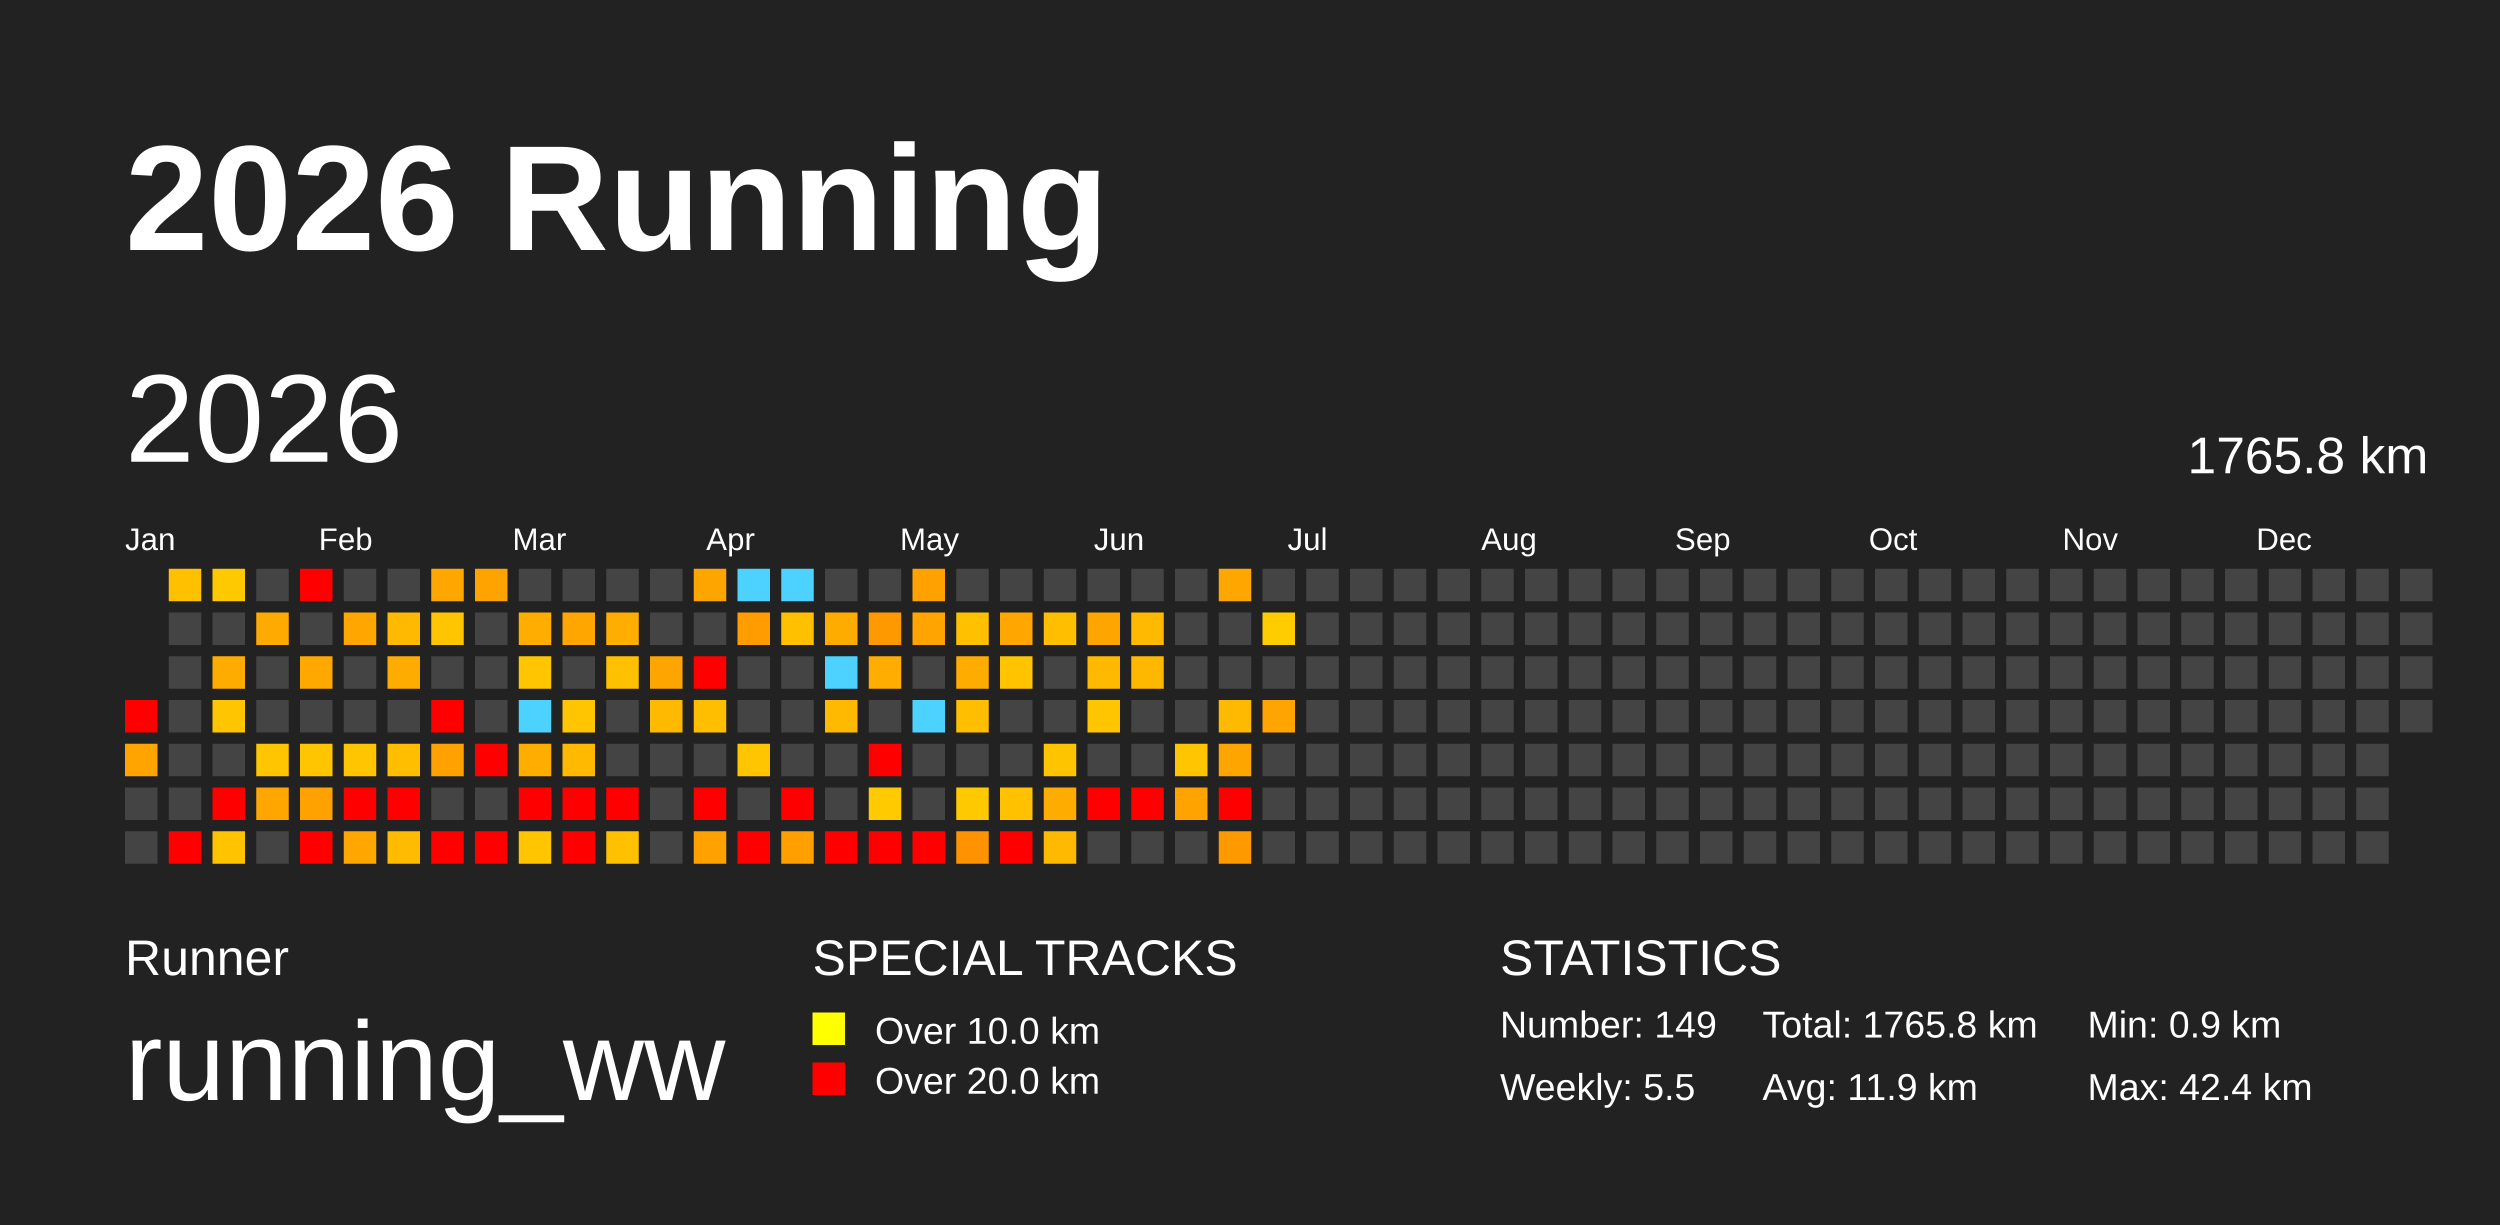
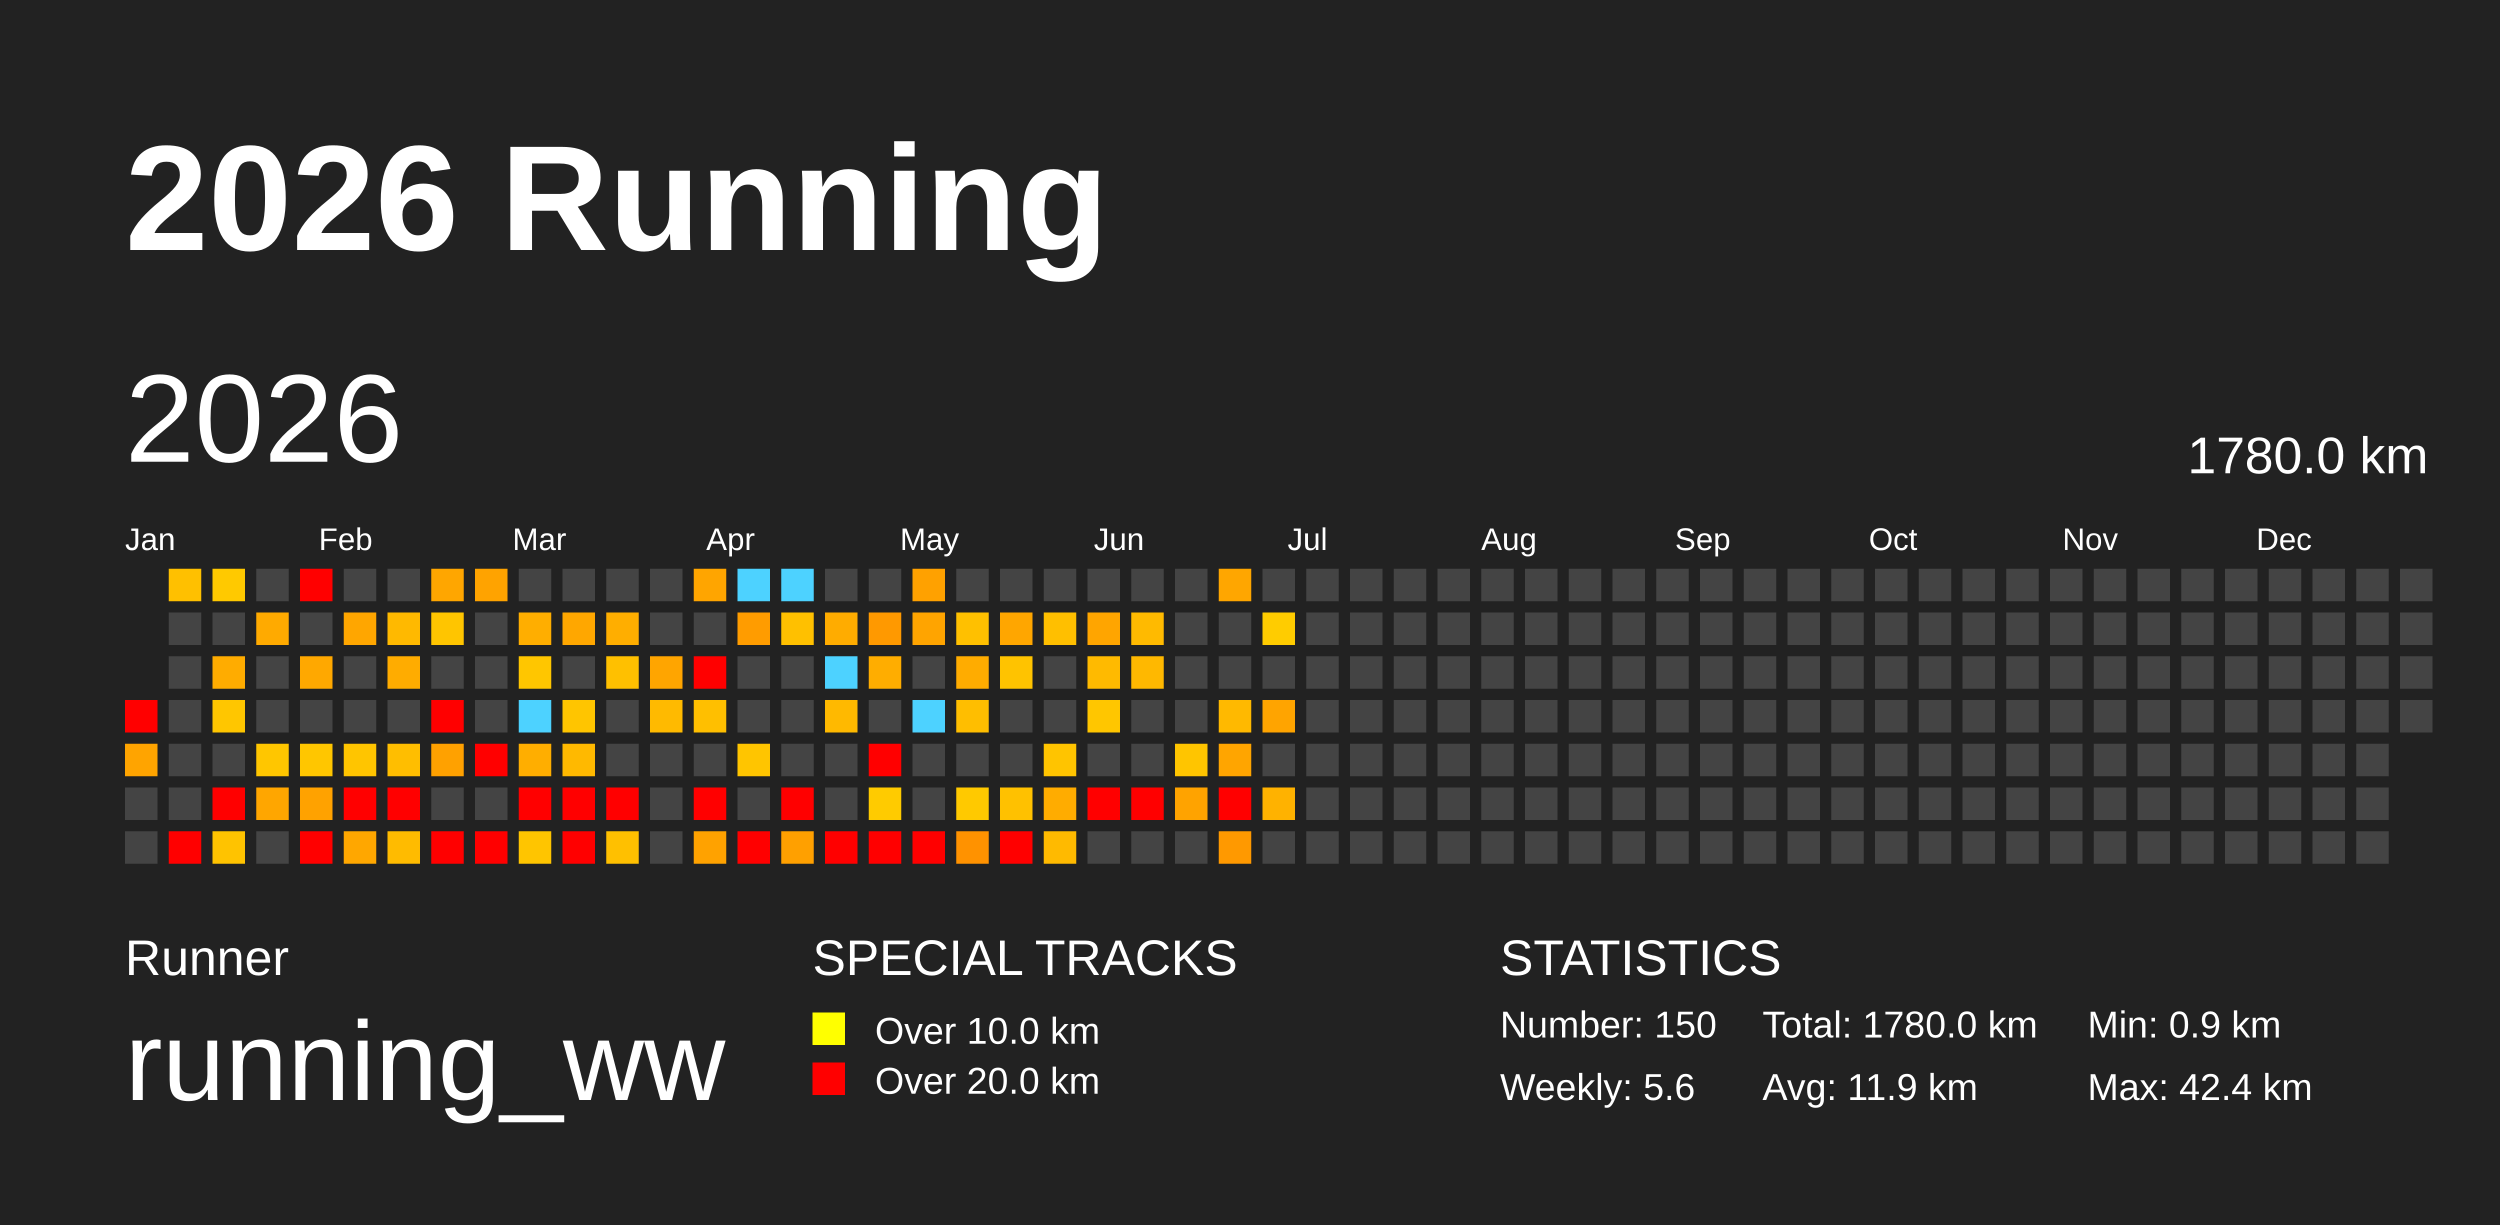
<svg xmlns="http://www.w3.org/2000/svg" baseProfile="full" height="98mm" version="1.1" viewBox="0,0,200,98" width="200mm">
  <defs />
  <rect fill="#222222" height="98" width="200" x="0" y="0" />
  <text fill="#FFFFFF" style="font-size:12px; font-family:Arial; font-weight:bold;" x="10" y="20">2026 Running</text>
  <text fill="#FFFFFF" style="font-size:4px; font-family:Arial" x="10" y="78">Runner</text>
  <text fill="#FFFFFF" style="font-size:9px; font-family:Arial" x="10" y="88">running_ww</text>
  <text fill="#FFFFFF" style="font-size:4px; font-family:Arial" x="65" y="78">SPECIAL TRACKS</text>
  <rect fill="yellow" height="2.6" width="2.6" x="65" y="81" />
  <text fill="#FFFFFF" style="font-size:3px; font-family:Arial" x="70" y="83.5">Over 10.0 km</text>
  <rect fill="red" height="2.6" width="2.6" x="65" y="85" />
  <text fill="#FFFFFF" style="font-size:3px; font-family:Arial" x="70" y="87.5">Over 20.0 km</text>
  <text fill="#FFFFFF" style="font-size:4px; font-family:Arial" x="120" y="78">STATISTICS</text>
-   <text fill="#FFFFFF" style="font-size:3px; font-family:Arial" x="120" y="83">Number: 149</text>
-   <text fill="#FFFFFF" style="font-size:3px; font-family:Arial" x="120" y="88">Weekly: 5.5</text>
-   <text fill="#FFFFFF" style="font-size:3px; font-family:Arial" x="141" y="83">Total: 1765.8 km</text>
+   <text fill="#FFFFFF" style="font-size:3px; font-family:Arial" x="120" y="83">Number: 150</text>
+   <text fill="#FFFFFF" style="font-size:3px; font-family:Arial" x="120" y="88">Weekly: 5.6</text>
+   <text fill="#FFFFFF" style="font-size:3px; font-family:Arial" x="141" y="83">Total: 1780.0 km</text>
  <text fill="#FFFFFF" style="font-size:3px; font-family:Arial" x="141" y="88">Avg: 11.9 km</text>
  <text fill="#FFFFFF" style="font-size:3px; font-family:Arial" x="167" y="83">Min: 0.9 km</text>
  <text fill="#FFFFFF" style="font-size:3px; font-family:Arial" x="167" y="88">Max: 42.4 km</text>
  <text dominant-baseline="hanging" fill="#FFFFFF" style="font-size:10.0px; font-family:Arial;" x="10" y="30">2026</text>
-   <text dominant-baseline="hanging" fill="#FFFFFF" style="font-size:4.125px; font-family:Arial;" x="175" y="35">1765.8 km</text>
+   <text dominant-baseline="hanging" fill="#FFFFFF" style="font-size:4.125px; font-family:Arial;" x="175" y="35">1780.0 km</text>
  <text fill="#FFFFFF" style="font-size:2.5px; font-family:Arial" x="10.0" y="44">Jan</text>
  <text fill="#FFFFFF" style="font-size:2.5px; font-family:Arial" x="25.5" y="44">Feb</text>
  <text fill="#FFFFFF" style="font-size:2.5px; font-family:Arial" x="41.0" y="44">Mar</text>
  <text fill="#FFFFFF" style="font-size:2.5px; font-family:Arial" x="56.5" y="44">Apr</text>
  <text fill="#FFFFFF" style="font-size:2.5px; font-family:Arial" x="72.0" y="44">May</text>
  <text fill="#FFFFFF" style="font-size:2.5px; font-family:Arial" x="87.5" y="44">Jun</text>
  <text fill="#FFFFFF" style="font-size:2.5px; font-family:Arial" x="103.0" y="44">Jul</text>
  <text fill="#FFFFFF" style="font-size:2.5px; font-family:Arial" x="118.5" y="44">Aug</text>
  <text fill="#FFFFFF" style="font-size:2.5px; font-family:Arial" x="134.0" y="44">Sep</text>
  <text fill="#FFFFFF" style="font-size:2.5px; font-family:Arial" x="149.5" y="44">Oct</text>
  <text fill="#FFFFFF" style="font-size:2.5px; font-family:Arial" x="165.0" y="44">Nov</text>
  <text fill="#FFFFFF" style="font-size:2.5px; font-family:Arial" x="180.5" y="44">Dec</text>
  <rect fill="red" height="2.6" width="2.6" x="10.0" y="56.0" />
  <rect fill="#ffa400" height="2.6" width="2.6" x="10.0" y="59.5" />
  <rect fill="#444444" height="2.6" width="2.6" x="10.0" y="63.0" />
  <rect fill="#444444" height="2.6" width="2.6" x="10.0" y="66.5" />
  <rect fill="#ffc000" height="2.6" width="2.6" x="13.5" y="45.5" />
  <rect fill="#444444" height="2.6" width="2.6" x="13.5" y="49.0" />
  <rect fill="#444444" height="2.6" width="2.6" x="13.5" y="52.5" />
  <rect fill="#444444" height="2.6" width="2.6" x="13.5" y="56.0" />
  <rect fill="#444444" height="2.6" width="2.6" x="13.5" y="59.5" />
  <rect fill="#444444" height="2.6" width="2.6" x="13.5" y="63.0" />
  <rect fill="red" height="2.6" width="2.6" x="13.5" y="66.5" />
  <rect fill="#ffc900" height="2.6" width="2.6" x="17.0" y="45.5" />
  <rect fill="#444444" height="2.6" width="2.6" x="17.0" y="49.0" />
  <rect fill="#ffac00" height="2.6" width="2.6" x="17.0" y="52.5" />
  <rect fill="#ffc600" height="2.6" width="2.6" x="17.0" y="56.0" />
  <rect fill="#444444" height="2.6" width="2.6" x="17.0" y="59.5" />
  <rect fill="red" height="2.6" width="2.6" x="17.0" y="63.0" />
  <rect fill="#ffc300" height="2.6" width="2.6" x="17.0" y="66.5" />
  <rect fill="#444444" height="2.6" width="2.6" x="20.5" y="45.5" />
  <rect fill="#ffaa00" height="2.6" width="2.6" x="20.5" y="49.0" />
  <rect fill="#444444" height="2.6" width="2.6" x="20.5" y="52.5" />
  <rect fill="#444444" height="2.6" width="2.6" x="20.5" y="56.0" />
  <rect fill="#ffc600" height="2.6" width="2.6" x="20.5" y="59.5" />
  <rect fill="#ffa600" height="2.6" width="2.6" x="20.5" y="63.0" />
  <rect fill="#444444" height="2.6" width="2.6" x="20.5" y="66.5" />
  <rect fill="red" height="2.6" width="2.6" x="24.0" y="45.5" />
  <rect fill="#444444" height="2.6" width="2.6" x="24.0" y="49.0" />
  <rect fill="#ffa800" height="2.6" width="2.6" x="24.0" y="52.5" />
  <rect fill="#444444" height="2.6" width="2.6" x="24.0" y="56.0" />
  <rect fill="#ffc600" height="2.6" width="2.6" x="24.0" y="59.5" />
  <rect fill="#ffa200" height="2.6" width="2.6" x="24.0" y="63.0" />
  <rect fill="red" height="2.6" width="2.6" x="24.0" y="66.5" />
  <rect fill="#444444" height="2.6" width="2.6" x="27.5" y="45.5" />
  <rect fill="#ffa600" height="2.6" width="2.6" x="27.5" y="49.0" />
  <rect fill="#444444" height="2.6" width="2.6" x="27.5" y="52.5" />
  <rect fill="#444444" height="2.6" width="2.6" x="27.5" y="56.0" />
  <rect fill="#ffc500" height="2.6" width="2.6" x="27.5" y="59.5" />
  <rect fill="red" height="2.6" width="2.6" x="27.5" y="63.0" />
  <rect fill="#ffa700" height="2.6" width="2.6" x="27.5" y="66.5" />
  <rect fill="#444444" height="2.6" width="2.6" x="31.0" y="45.5" />
  <rect fill="#ffb900" height="2.6" width="2.6" x="31.0" y="49.0" />
  <rect fill="#ffac00" height="2.6" width="2.6" x="31.0" y="52.5" />
  <rect fill="#444444" height="2.6" width="2.6" x="31.0" y="56.0" />
  <rect fill="#ffbe00" height="2.6" width="2.6" x="31.0" y="59.5" />
  <rect fill="red" height="2.6" width="2.6" x="31.0" y="63.0" />
  <rect fill="#ffbb00" height="2.6" width="2.6" x="31.0" y="66.5" />
  <rect fill="#ffa600" height="2.6" width="2.6" x="34.5" y="45.5" />
  <rect fill="#ffc500" height="2.6" width="2.6" x="34.5" y="49.0" />
  <rect fill="#444444" height="2.6" width="2.6" x="34.5" y="52.5" />
  <rect fill="red" height="2.6" width="2.6" x="34.5" y="56.0" />
  <rect fill="#ffa100" height="2.6" width="2.6" x="34.5" y="59.5" />
  <rect fill="#444444" height="2.6" width="2.6" x="34.5" y="63.0" />
  <rect fill="red" height="2.6" width="2.6" x="34.5" y="66.5" />
  <rect fill="#ffa300" height="2.6" width="2.6" x="38.0" y="45.5" />
  <rect fill="#444444" height="2.6" width="2.6" x="38.0" y="49.0" />
  <rect fill="#444444" height="2.6" width="2.6" x="38.0" y="52.5" />
  <rect fill="#444444" height="2.6" width="2.6" x="38.0" y="56.0" />
  <rect fill="red" height="2.6" width="2.6" x="38.0" y="59.5" />
  <rect fill="#444444" height="2.6" width="2.6" x="38.0" y="63.0" />
  <rect fill="red" height="2.6" width="2.6" x="38.0" y="66.5" />
  <rect fill="#444444" height="2.6" width="2.6" x="41.5" y="45.5" />
  <rect fill="#ffae00" height="2.6" width="2.6" x="41.5" y="49.0" />
  <rect fill="#ffc600" height="2.6" width="2.6" x="41.5" y="52.5" />
  <rect fill="#4dd2ff" height="2.6" width="2.6" x="41.5" y="56.0" />
  <rect fill="#ffae00" height="2.6" width="2.6" x="41.5" y="59.5" />
  <rect fill="red" height="2.6" width="2.6" x="41.5" y="63.0" />
  <rect fill="#ffc500" height="2.6" width="2.6" x="41.5" y="66.5" />
  <rect fill="#444444" height="2.6" width="2.6" x="45.0" y="45.5" />
  <rect fill="#ffa700" height="2.6" width="2.6" x="45.0" y="49.0" />
  <rect fill="#444444" height="2.6" width="2.6" x="45.0" y="52.5" />
  <rect fill="#ffc500" height="2.6" width="2.6" x="45.0" y="56.0" />
  <rect fill="#ffb900" height="2.6" width="2.6" x="45.0" y="59.5" />
  <rect fill="red" height="2.6" width="2.6" x="45.0" y="63.0" />
  <rect fill="red" height="2.6" width="2.6" x="45.0" y="66.5" />
  <rect fill="#444444" height="2.6" width="2.6" x="48.5" y="45.5" />
  <rect fill="#ffae00" height="2.6" width="2.6" x="48.5" y="49.0" />
  <rect fill="#ffc000" height="2.6" width="2.6" x="48.5" y="52.5" />
  <rect fill="#444444" height="2.6" width="2.6" x="48.5" y="56.0" />
  <rect fill="#444444" height="2.6" width="2.6" x="48.5" y="59.5" />
  <rect fill="red" height="2.6" width="2.6" x="48.5" y="63.0" />
  <rect fill="#ffc000" height="2.6" width="2.6" x="48.5" y="66.5" />
  <rect fill="#444444" height="2.6" width="2.6" x="52.0" y="45.5" />
  <rect fill="#444444" height="2.6" width="2.6" x="52.0" y="49.0" />
  <rect fill="#ffa500" height="2.6" width="2.6" x="52.0" y="52.5" />
  <rect fill="#ffba00" height="2.6" width="2.6" x="52.0" y="56.0" />
  <rect fill="#444444" height="2.6" width="2.6" x="52.0" y="59.5" />
  <rect fill="#444444" height="2.6" width="2.6" x="52.0" y="63.0" />
  <rect fill="#444444" height="2.6" width="2.6" x="52.0" y="66.5" />
  <rect fill="#ffa500" height="2.6" width="2.6" x="55.5" y="45.5" />
  <rect fill="#444444" height="2.6" width="2.6" x="55.5" y="49.0" />
  <rect fill="red" height="2.6" width="2.6" x="55.5" y="52.5" />
  <rect fill="#ffbf00" height="2.6" width="2.6" x="55.5" y="56.0" />
  <rect fill="#444444" height="2.6" width="2.6" x="55.5" y="59.5" />
  <rect fill="red" height="2.6" width="2.6" x="55.5" y="63.0" />
  <rect fill="#ffa200" height="2.6" width="2.6" x="55.5" y="66.5" />
  <rect fill="#4dd2ff" height="2.6" width="2.6" x="59.0" y="45.5" />
  <rect fill="#ff9c00" height="2.6" width="2.6" x="59.0" y="49.0" />
  <rect fill="#444444" height="2.6" width="2.6" x="59.0" y="52.5" />
  <rect fill="#444444" height="2.6" width="2.6" x="59.0" y="56.0" />
  <rect fill="#ffc500" height="2.6" width="2.6" x="59.0" y="59.5" />
  <rect fill="#444444" height="2.6" width="2.6" x="59.0" y="63.0" />
  <rect fill="red" height="2.6" width="2.6" x="59.0" y="66.5" />
  <rect fill="#4dd2ff" height="2.6" width="2.6" x="62.5" y="45.5" />
  <rect fill="#ffc000" height="2.6" width="2.6" x="62.5" y="49.0" />
  <rect fill="#444444" height="2.6" width="2.6" x="62.5" y="52.5" />
  <rect fill="#444444" height="2.6" width="2.6" x="62.5" y="56.0" />
  <rect fill="#444444" height="2.6" width="2.6" x="62.5" y="59.5" />
  <rect fill="red" height="2.6" width="2.6" x="62.5" y="63.0" />
  <rect fill="#ffa000" height="2.6" width="2.6" x="62.5" y="66.5" />
  <rect fill="#444444" height="2.6" width="2.6" x="66.0" y="45.5" />
  <rect fill="#ffac00" height="2.6" width="2.6" x="66.0" y="49.0" />
  <rect fill="#4dd2ff" height="2.6" width="2.6" x="66.0" y="52.5" />
  <rect fill="#ffb900" height="2.6" width="2.6" x="66.0" y="56.0" />
  <rect fill="#444444" height="2.6" width="2.6" x="66.0" y="59.5" />
  <rect fill="#444444" height="2.6" width="2.6" x="66.0" y="63.0" />
  <rect fill="red" height="2.6" width="2.6" x="66.0" y="66.5" />
  <rect fill="#444444" height="2.6" width="2.6" x="69.5" y="45.5" />
  <rect fill="#ff9900" height="2.6" width="2.6" x="69.5" y="49.0" />
  <rect fill="#ffad00" height="2.6" width="2.6" x="69.5" y="52.5" />
  <rect fill="#444444" height="2.6" width="2.6" x="69.5" y="56.0" />
  <rect fill="red" height="2.6" width="2.6" x="69.5" y="59.5" />
  <rect fill="#ffcb00" height="2.6" width="2.6" x="69.5" y="63.0" />
  <rect fill="red" height="2.6" width="2.6" x="69.5" y="66.5" />
  <rect fill="#ffa100" height="2.6" width="2.6" x="73.0" y="45.5" />
  <rect fill="#ffa400" height="2.6" width="2.6" x="73.0" y="49.0" />
  <rect fill="#444444" height="2.6" width="2.6" x="73.0" y="52.5" />
  <rect fill="#4dd2ff" height="2.6" width="2.6" x="73.0" y="56.0" />
  <rect fill="#444444" height="2.6" width="2.6" x="73.0" y="59.5" />
  <rect fill="#444444" height="2.6" width="2.6" x="73.0" y="63.0" />
  <rect fill="red" height="2.6" width="2.6" x="73.0" y="66.5" />
  <rect fill="#444444" height="2.6" width="2.6" x="76.5" y="45.5" />
  <rect fill="#ffc000" height="2.6" width="2.6" x="76.5" y="49.0" />
  <rect fill="#ffac00" height="2.6" width="2.6" x="76.5" y="52.5" />
  <rect fill="#ffbe00" height="2.6" width="2.6" x="76.5" y="56.0" />
  <rect fill="#444444" height="2.6" width="2.6" x="76.5" y="59.5" />
  <rect fill="#ffc900" height="2.6" width="2.6" x="76.5" y="63.0" />
  <rect fill="#ff9200" height="2.6" width="2.6" x="76.5" y="66.5" />
  <rect fill="#444444" height="2.6" width="2.6" x="80.0" y="45.5" />
  <rect fill="#ffa600" height="2.6" width="2.6" x="80.0" y="49.0" />
  <rect fill="#ffc300" height="2.6" width="2.6" x="80.0" y="52.5" />
  <rect fill="#444444" height="2.6" width="2.6" x="80.0" y="56.0" />
  <rect fill="#444444" height="2.6" width="2.6" x="80.0" y="59.5" />
  <rect fill="#ffc100" height="2.6" width="2.6" x="80.0" y="63.0" />
  <rect fill="red" height="2.6" width="2.6" x="80.0" y="66.5" />
  <rect fill="#444444" height="2.6" width="2.6" x="83.5" y="45.5" />
  <rect fill="#ffbf00" height="2.6" width="2.6" x="83.5" y="49.0" />
  <rect fill="#444444" height="2.6" width="2.6" x="83.5" y="52.5" />
  <rect fill="#444444" height="2.6" width="2.6" x="83.5" y="56.0" />
  <rect fill="#ffc400" height="2.6" width="2.6" x="83.5" y="59.5" />
  <rect fill="#ffac00" height="2.6" width="2.6" x="83.5" y="63.0" />
  <rect fill="#ffba00" height="2.6" width="2.6" x="83.5" y="66.5" />
  <rect fill="#444444" height="2.6" width="2.6" x="87.0" y="45.5" />
  <rect fill="#ffa500" height="2.6" width="2.6" x="87.0" y="49.0" />
  <rect fill="#ffba00" height="2.6" width="2.6" x="87.0" y="52.5" />
  <rect fill="#ffc600" height="2.6" width="2.6" x="87.0" y="56.0" />
  <rect fill="#444444" height="2.6" width="2.6" x="87.0" y="59.5" />
  <rect fill="red" height="2.6" width="2.6" x="87.0" y="63.0" />
  <rect fill="#444444" height="2.6" width="2.6" x="87.0" y="66.5" />
  <rect fill="#444444" height="2.6" width="2.6" x="90.5" y="45.5" />
  <rect fill="#ffba00" height="2.6" width="2.6" x="90.5" y="49.0" />
  <rect fill="#ffb800" height="2.6" width="2.6" x="90.5" y="52.5" />
  <rect fill="#444444" height="2.6" width="2.6" x="90.5" y="56.0" />
  <rect fill="#444444" height="2.6" width="2.6" x="90.5" y="59.5" />
  <rect fill="red" height="2.6" width="2.6" x="90.5" y="63.0" />
  <rect fill="#444444" height="2.6" width="2.6" x="90.5" y="66.5" />
  <rect fill="#444444" height="2.6" width="2.6" x="94.0" y="45.5" />
  <rect fill="#444444" height="2.6" width="2.6" x="94.0" y="49.0" />
  <rect fill="#444444" height="2.6" width="2.6" x="94.0" y="52.5" />
  <rect fill="#444444" height="2.6" width="2.6" x="94.0" y="56.0" />
  <rect fill="#ffc500" height="2.6" width="2.6" x="94.0" y="59.5" />
  <rect fill="#ffa300" height="2.6" width="2.6" x="94.0" y="63.0" />
  <rect fill="#444444" height="2.6" width="2.6" x="94.0" y="66.5" />
  <rect fill="#ffa600" height="2.6" width="2.6" x="97.5" y="45.5" />
  <rect fill="#444444" height="2.6" width="2.6" x="97.5" y="49.0" />
  <rect fill="#444444" height="2.6" width="2.6" x="97.5" y="52.5" />
  <rect fill="#ffb900" height="2.6" width="2.6" x="97.5" y="56.0" />
  <rect fill="#ffa500" height="2.6" width="2.6" x="97.5" y="59.5" />
  <rect fill="red" height="2.6" width="2.6" x="97.5" y="63.0" />
  <rect fill="#ff9900" height="2.6" width="2.6" x="97.5" y="66.5" />
  <rect fill="#444444" height="2.6" width="2.6" x="101.0" y="45.5" />
  <rect fill="#ffcc00" height="2.6" width="2.6" x="101.0" y="49.0" />
  <rect fill="#444444" height="2.6" width="2.6" x="101.0" y="52.5" />
  <rect fill="#ffa400" height="2.6" width="2.6" x="101.0" y="56.0" />
  <rect fill="#444444" height="2.6" width="2.6" x="101.0" y="59.5" />
-   <rect fill="#444444" height="2.6" width="2.6" x="101.0" y="63.0" />
+   <rect fill="#ffb200" height="2.6" width="2.6" x="101.0" y="63.0" />
  <rect fill="#444444" height="2.6" width="2.6" x="101.0" y="66.5" />
  <rect fill="#444444" height="2.6" width="2.6" x="104.5" y="45.5" />
  <rect fill="#444444" height="2.6" width="2.6" x="104.5" y="49.0" />
  <rect fill="#444444" height="2.6" width="2.6" x="104.5" y="52.5" />
  <rect fill="#444444" height="2.6" width="2.6" x="104.5" y="56.0" />
  <rect fill="#444444" height="2.6" width="2.6" x="104.5" y="59.5" />
  <rect fill="#444444" height="2.6" width="2.6" x="104.5" y="63.0" />
  <rect fill="#444444" height="2.6" width="2.6" x="104.5" y="66.5" />
  <rect fill="#444444" height="2.6" width="2.6" x="108.0" y="45.5" />
  <rect fill="#444444" height="2.6" width="2.6" x="108.0" y="49.0" />
  <rect fill="#444444" height="2.6" width="2.6" x="108.0" y="52.5" />
  <rect fill="#444444" height="2.6" width="2.6" x="108.0" y="56.0" />
  <rect fill="#444444" height="2.6" width="2.6" x="108.0" y="59.5" />
  <rect fill="#444444" height="2.6" width="2.6" x="108.0" y="63.0" />
  <rect fill="#444444" height="2.6" width="2.6" x="108.0" y="66.5" />
  <rect fill="#444444" height="2.6" width="2.6" x="111.5" y="45.5" />
  <rect fill="#444444" height="2.6" width="2.6" x="111.5" y="49.0" />
  <rect fill="#444444" height="2.6" width="2.6" x="111.5" y="52.5" />
  <rect fill="#444444" height="2.6" width="2.6" x="111.5" y="56.0" />
  <rect fill="#444444" height="2.6" width="2.6" x="111.5" y="59.5" />
  <rect fill="#444444" height="2.6" width="2.6" x="111.5" y="63.0" />
  <rect fill="#444444" height="2.6" width="2.6" x="111.5" y="66.5" />
  <rect fill="#444444" height="2.6" width="2.6" x="115.0" y="45.5" />
  <rect fill="#444444" height="2.6" width="2.6" x="115.0" y="49.0" />
  <rect fill="#444444" height="2.6" width="2.6" x="115.0" y="52.5" />
  <rect fill="#444444" height="2.6" width="2.6" x="115.0" y="56.0" />
  <rect fill="#444444" height="2.6" width="2.6" x="115.0" y="59.5" />
  <rect fill="#444444" height="2.6" width="2.6" x="115.0" y="63.0" />
  <rect fill="#444444" height="2.6" width="2.6" x="115.0" y="66.5" />
  <rect fill="#444444" height="2.6" width="2.6" x="118.5" y="45.5" />
  <rect fill="#444444" height="2.6" width="2.6" x="118.5" y="49.0" />
  <rect fill="#444444" height="2.6" width="2.6" x="118.5" y="52.5" />
  <rect fill="#444444" height="2.6" width="2.6" x="118.5" y="56.0" />
  <rect fill="#444444" height="2.6" width="2.6" x="118.5" y="59.5" />
  <rect fill="#444444" height="2.6" width="2.6" x="118.5" y="63.0" />
  <rect fill="#444444" height="2.6" width="2.6" x="118.5" y="66.5" />
  <rect fill="#444444" height="2.6" width="2.6" x="122.0" y="45.5" />
  <rect fill="#444444" height="2.6" width="2.6" x="122.0" y="49.0" />
  <rect fill="#444444" height="2.6" width="2.6" x="122.0" y="52.5" />
  <rect fill="#444444" height="2.6" width="2.6" x="122.0" y="56.0" />
  <rect fill="#444444" height="2.6" width="2.6" x="122.0" y="59.5" />
  <rect fill="#444444" height="2.6" width="2.6" x="122.0" y="63.0" />
  <rect fill="#444444" height="2.6" width="2.6" x="122.0" y="66.5" />
  <rect fill="#444444" height="2.6" width="2.6" x="125.5" y="45.5" />
  <rect fill="#444444" height="2.6" width="2.6" x="125.5" y="49.0" />
  <rect fill="#444444" height="2.6" width="2.6" x="125.5" y="52.5" />
  <rect fill="#444444" height="2.6" width="2.6" x="125.5" y="56.0" />
  <rect fill="#444444" height="2.6" width="2.6" x="125.5" y="59.5" />
  <rect fill="#444444" height="2.6" width="2.6" x="125.5" y="63.0" />
  <rect fill="#444444" height="2.6" width="2.6" x="125.5" y="66.5" />
  <rect fill="#444444" height="2.6" width="2.6" x="129.0" y="45.5" />
  <rect fill="#444444" height="2.6" width="2.6" x="129.0" y="49.0" />
  <rect fill="#444444" height="2.6" width="2.6" x="129.0" y="52.5" />
  <rect fill="#444444" height="2.6" width="2.6" x="129.0" y="56.0" />
  <rect fill="#444444" height="2.6" width="2.6" x="129.0" y="59.5" />
  <rect fill="#444444" height="2.6" width="2.6" x="129.0" y="63.0" />
  <rect fill="#444444" height="2.6" width="2.6" x="129.0" y="66.5" />
  <rect fill="#444444" height="2.6" width="2.6" x="132.5" y="45.5" />
  <rect fill="#444444" height="2.6" width="2.6" x="132.5" y="49.0" />
  <rect fill="#444444" height="2.6" width="2.6" x="132.5" y="52.5" />
  <rect fill="#444444" height="2.6" width="2.6" x="132.5" y="56.0" />
  <rect fill="#444444" height="2.6" width="2.6" x="132.5" y="59.5" />
  <rect fill="#444444" height="2.6" width="2.6" x="132.5" y="63.0" />
  <rect fill="#444444" height="2.6" width="2.6" x="132.5" y="66.5" />
  <rect fill="#444444" height="2.6" width="2.6" x="136.0" y="45.5" />
  <rect fill="#444444" height="2.6" width="2.6" x="136.0" y="49.0" />
  <rect fill="#444444" height="2.6" width="2.6" x="136.0" y="52.5" />
  <rect fill="#444444" height="2.6" width="2.6" x="136.0" y="56.0" />
  <rect fill="#444444" height="2.6" width="2.6" x="136.0" y="59.5" />
  <rect fill="#444444" height="2.6" width="2.6" x="136.0" y="63.0" />
  <rect fill="#444444" height="2.6" width="2.6" x="136.0" y="66.5" />
  <rect fill="#444444" height="2.6" width="2.6" x="139.5" y="45.5" />
  <rect fill="#444444" height="2.6" width="2.6" x="139.5" y="49.0" />
  <rect fill="#444444" height="2.6" width="2.6" x="139.5" y="52.5" />
  <rect fill="#444444" height="2.6" width="2.6" x="139.5" y="56.0" />
  <rect fill="#444444" height="2.6" width="2.6" x="139.5" y="59.5" />
  <rect fill="#444444" height="2.6" width="2.6" x="139.5" y="63.0" />
  <rect fill="#444444" height="2.6" width="2.6" x="139.5" y="66.5" />
  <rect fill="#444444" height="2.6" width="2.6" x="143.0" y="45.5" />
  <rect fill="#444444" height="2.6" width="2.6" x="143.0" y="49.0" />
  <rect fill="#444444" height="2.6" width="2.6" x="143.0" y="52.5" />
  <rect fill="#444444" height="2.6" width="2.6" x="143.0" y="56.0" />
  <rect fill="#444444" height="2.6" width="2.6" x="143.0" y="59.5" />
  <rect fill="#444444" height="2.6" width="2.6" x="143.0" y="63.0" />
  <rect fill="#444444" height="2.6" width="2.6" x="143.0" y="66.5" />
  <rect fill="#444444" height="2.6" width="2.6" x="146.5" y="45.5" />
  <rect fill="#444444" height="2.6" width="2.6" x="146.5" y="49.0" />
  <rect fill="#444444" height="2.6" width="2.6" x="146.5" y="52.5" />
  <rect fill="#444444" height="2.6" width="2.6" x="146.5" y="56.0" />
  <rect fill="#444444" height="2.6" width="2.6" x="146.5" y="59.5" />
  <rect fill="#444444" height="2.6" width="2.6" x="146.5" y="63.0" />
  <rect fill="#444444" height="2.6" width="2.6" x="146.5" y="66.5" />
  <rect fill="#444444" height="2.6" width="2.6" x="150.0" y="45.5" />
  <rect fill="#444444" height="2.6" width="2.6" x="150.0" y="49.0" />
  <rect fill="#444444" height="2.6" width="2.6" x="150.0" y="52.5" />
  <rect fill="#444444" height="2.6" width="2.6" x="150.0" y="56.0" />
  <rect fill="#444444" height="2.6" width="2.6" x="150.0" y="59.5" />
  <rect fill="#444444" height="2.6" width="2.6" x="150.0" y="63.0" />
  <rect fill="#444444" height="2.6" width="2.6" x="150.0" y="66.5" />
  <rect fill="#444444" height="2.6" width="2.6" x="153.5" y="45.5" />
  <rect fill="#444444" height="2.6" width="2.6" x="153.5" y="49.0" />
  <rect fill="#444444" height="2.6" width="2.6" x="153.5" y="52.5" />
  <rect fill="#444444" height="2.6" width="2.6" x="153.5" y="56.0" />
  <rect fill="#444444" height="2.6" width="2.6" x="153.5" y="59.5" />
  <rect fill="#444444" height="2.6" width="2.6" x="153.5" y="63.0" />
  <rect fill="#444444" height="2.6" width="2.6" x="153.5" y="66.5" />
  <rect fill="#444444" height="2.6" width="2.6" x="157.0" y="45.5" />
  <rect fill="#444444" height="2.6" width="2.6" x="157.0" y="49.0" />
  <rect fill="#444444" height="2.6" width="2.6" x="157.0" y="52.5" />
  <rect fill="#444444" height="2.6" width="2.6" x="157.0" y="56.0" />
  <rect fill="#444444" height="2.6" width="2.6" x="157.0" y="59.5" />
  <rect fill="#444444" height="2.6" width="2.6" x="157.0" y="63.0" />
  <rect fill="#444444" height="2.6" width="2.6" x="157.0" y="66.5" />
  <rect fill="#444444" height="2.6" width="2.6" x="160.5" y="45.5" />
  <rect fill="#444444" height="2.6" width="2.6" x="160.5" y="49.0" />
  <rect fill="#444444" height="2.6" width="2.6" x="160.5" y="52.5" />
  <rect fill="#444444" height="2.6" width="2.6" x="160.5" y="56.0" />
  <rect fill="#444444" height="2.6" width="2.6" x="160.5" y="59.5" />
  <rect fill="#444444" height="2.6" width="2.6" x="160.5" y="63.0" />
  <rect fill="#444444" height="2.6" width="2.6" x="160.5" y="66.5" />
  <rect fill="#444444" height="2.6" width="2.6" x="164.0" y="45.5" />
  <rect fill="#444444" height="2.6" width="2.6" x="164.0" y="49.0" />
  <rect fill="#444444" height="2.6" width="2.6" x="164.0" y="52.5" />
  <rect fill="#444444" height="2.6" width="2.6" x="164.0" y="56.0" />
  <rect fill="#444444" height="2.6" width="2.6" x="164.0" y="59.5" />
  <rect fill="#444444" height="2.6" width="2.6" x="164.0" y="63.0" />
  <rect fill="#444444" height="2.6" width="2.6" x="164.0" y="66.5" />
  <rect fill="#444444" height="2.6" width="2.6" x="167.5" y="45.5" />
  <rect fill="#444444" height="2.6" width="2.6" x="167.5" y="49.0" />
  <rect fill="#444444" height="2.6" width="2.6" x="167.5" y="52.5" />
  <rect fill="#444444" height="2.6" width="2.6" x="167.5" y="56.0" />
  <rect fill="#444444" height="2.6" width="2.6" x="167.5" y="59.5" />
  <rect fill="#444444" height="2.6" width="2.6" x="167.5" y="63.0" />
  <rect fill="#444444" height="2.6" width="2.6" x="167.5" y="66.5" />
  <rect fill="#444444" height="2.6" width="2.6" x="171.0" y="45.5" />
  <rect fill="#444444" height="2.6" width="2.6" x="171.0" y="49.0" />
  <rect fill="#444444" height="2.6" width="2.6" x="171.0" y="52.5" />
  <rect fill="#444444" height="2.6" width="2.6" x="171.0" y="56.0" />
  <rect fill="#444444" height="2.6" width="2.6" x="171.0" y="59.5" />
  <rect fill="#444444" height="2.6" width="2.6" x="171.0" y="63.0" />
  <rect fill="#444444" height="2.6" width="2.6" x="171.0" y="66.5" />
  <rect fill="#444444" height="2.6" width="2.6" x="174.5" y="45.5" />
  <rect fill="#444444" height="2.6" width="2.6" x="174.5" y="49.0" />
  <rect fill="#444444" height="2.6" width="2.6" x="174.5" y="52.5" />
  <rect fill="#444444" height="2.6" width="2.6" x="174.5" y="56.0" />
  <rect fill="#444444" height="2.6" width="2.6" x="174.5" y="59.5" />
  <rect fill="#444444" height="2.6" width="2.6" x="174.5" y="63.0" />
  <rect fill="#444444" height="2.6" width="2.6" x="174.5" y="66.5" />
  <rect fill="#444444" height="2.6" width="2.6" x="178.0" y="45.5" />
  <rect fill="#444444" height="2.6" width="2.6" x="178.0" y="49.0" />
  <rect fill="#444444" height="2.6" width="2.6" x="178.0" y="52.5" />
  <rect fill="#444444" height="2.6" width="2.6" x="178.0" y="56.0" />
  <rect fill="#444444" height="2.6" width="2.6" x="178.0" y="59.5" />
  <rect fill="#444444" height="2.6" width="2.6" x="178.0" y="63.0" />
  <rect fill="#444444" height="2.6" width="2.6" x="178.0" y="66.5" />
  <rect fill="#444444" height="2.6" width="2.6" x="181.5" y="45.5" />
  <rect fill="#444444" height="2.6" width="2.6" x="181.5" y="49.0" />
  <rect fill="#444444" height="2.6" width="2.6" x="181.5" y="52.5" />
  <rect fill="#444444" height="2.6" width="2.6" x="181.5" y="56.0" />
  <rect fill="#444444" height="2.6" width="2.6" x="181.5" y="59.5" />
  <rect fill="#444444" height="2.6" width="2.6" x="181.5" y="63.0" />
  <rect fill="#444444" height="2.6" width="2.6" x="181.5" y="66.5" />
  <rect fill="#444444" height="2.6" width="2.6" x="185.0" y="45.5" />
  <rect fill="#444444" height="2.6" width="2.6" x="185.0" y="49.0" />
  <rect fill="#444444" height="2.6" width="2.6" x="185.0" y="52.5" />
  <rect fill="#444444" height="2.6" width="2.6" x="185.0" y="56.0" />
  <rect fill="#444444" height="2.6" width="2.6" x="185.0" y="59.5" />
  <rect fill="#444444" height="2.6" width="2.6" x="185.0" y="63.0" />
  <rect fill="#444444" height="2.6" width="2.6" x="185.0" y="66.5" />
  <rect fill="#444444" height="2.6" width="2.6" x="188.5" y="45.5" />
  <rect fill="#444444" height="2.6" width="2.6" x="188.5" y="49.0" />
  <rect fill="#444444" height="2.6" width="2.6" x="188.5" y="52.5" />
  <rect fill="#444444" height="2.6" width="2.6" x="188.5" y="56.0" />
  <rect fill="#444444" height="2.6" width="2.6" x="188.5" y="59.5" />
  <rect fill="#444444" height="2.6" width="2.6" x="188.5" y="63.0" />
  <rect fill="#444444" height="2.6" width="2.6" x="188.5" y="66.5" />
  <rect fill="#444444" height="2.6" width="2.6" x="192.0" y="45.5" />
  <rect fill="#444444" height="2.6" width="2.6" x="192.0" y="49.0" />
  <rect fill="#444444" height="2.6" width="2.6" x="192.0" y="52.5" />
  <rect fill="#444444" height="2.6" width="2.6" x="192.0" y="56.0" />
</svg>
